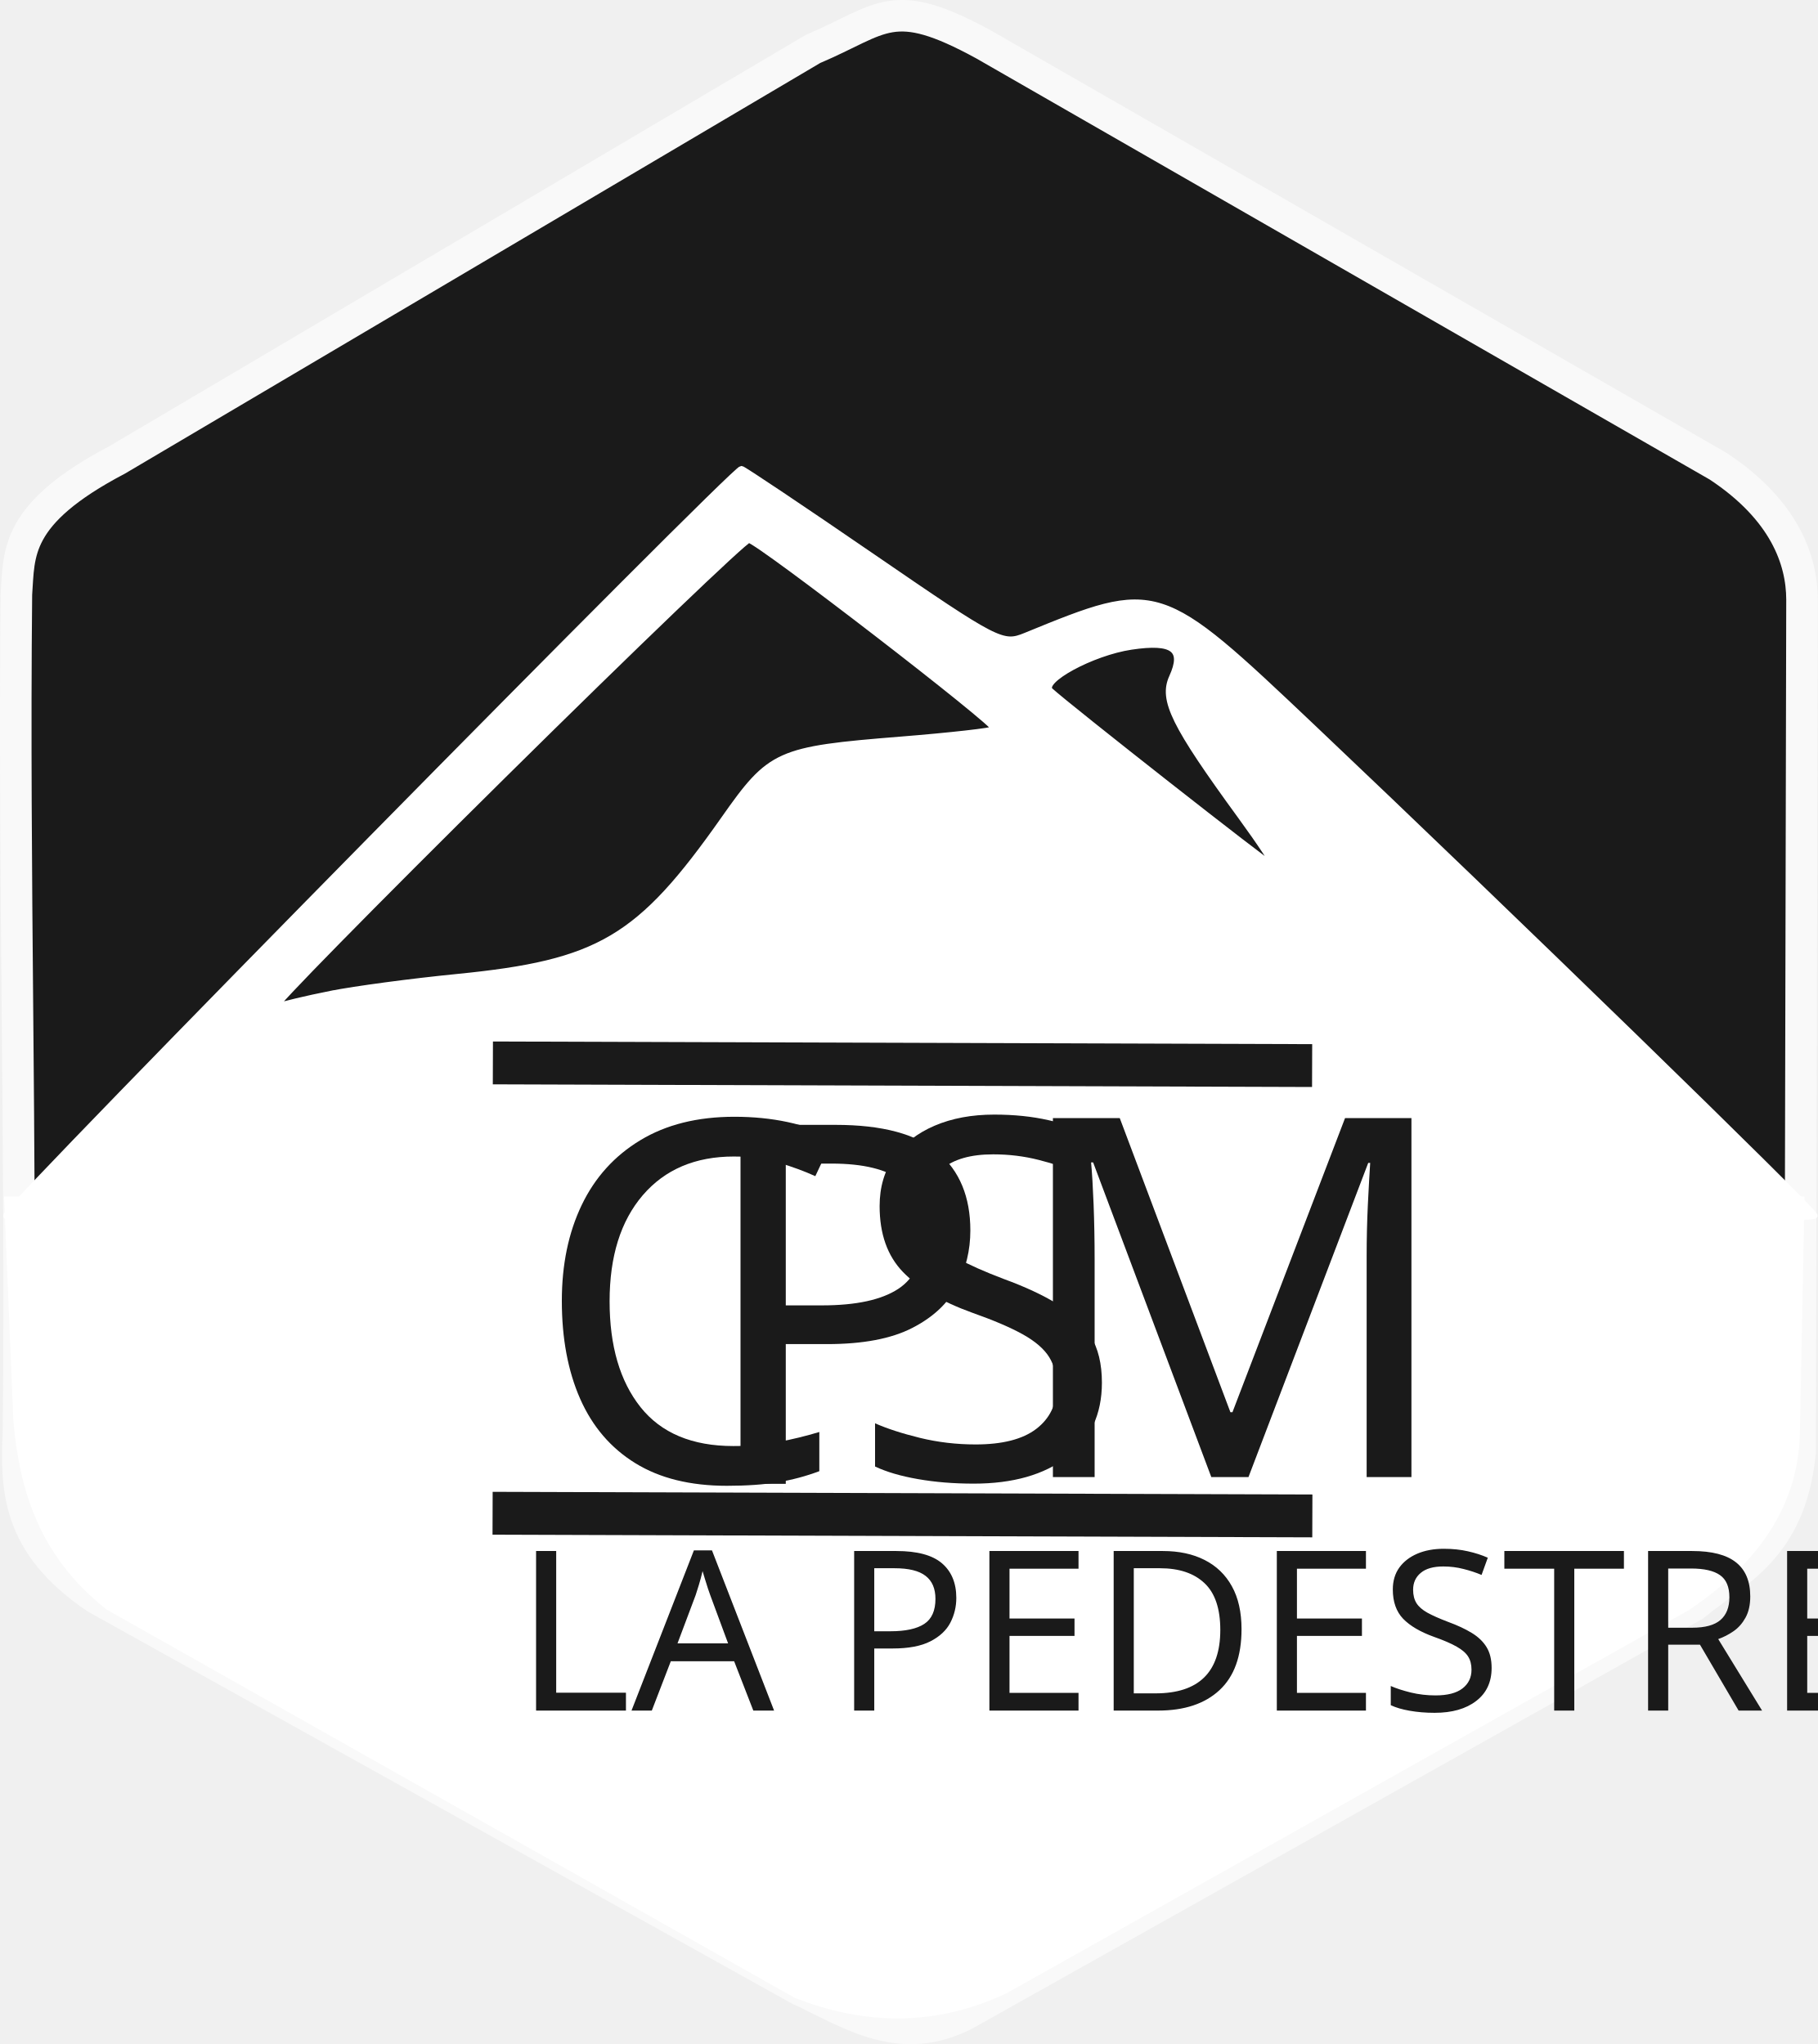
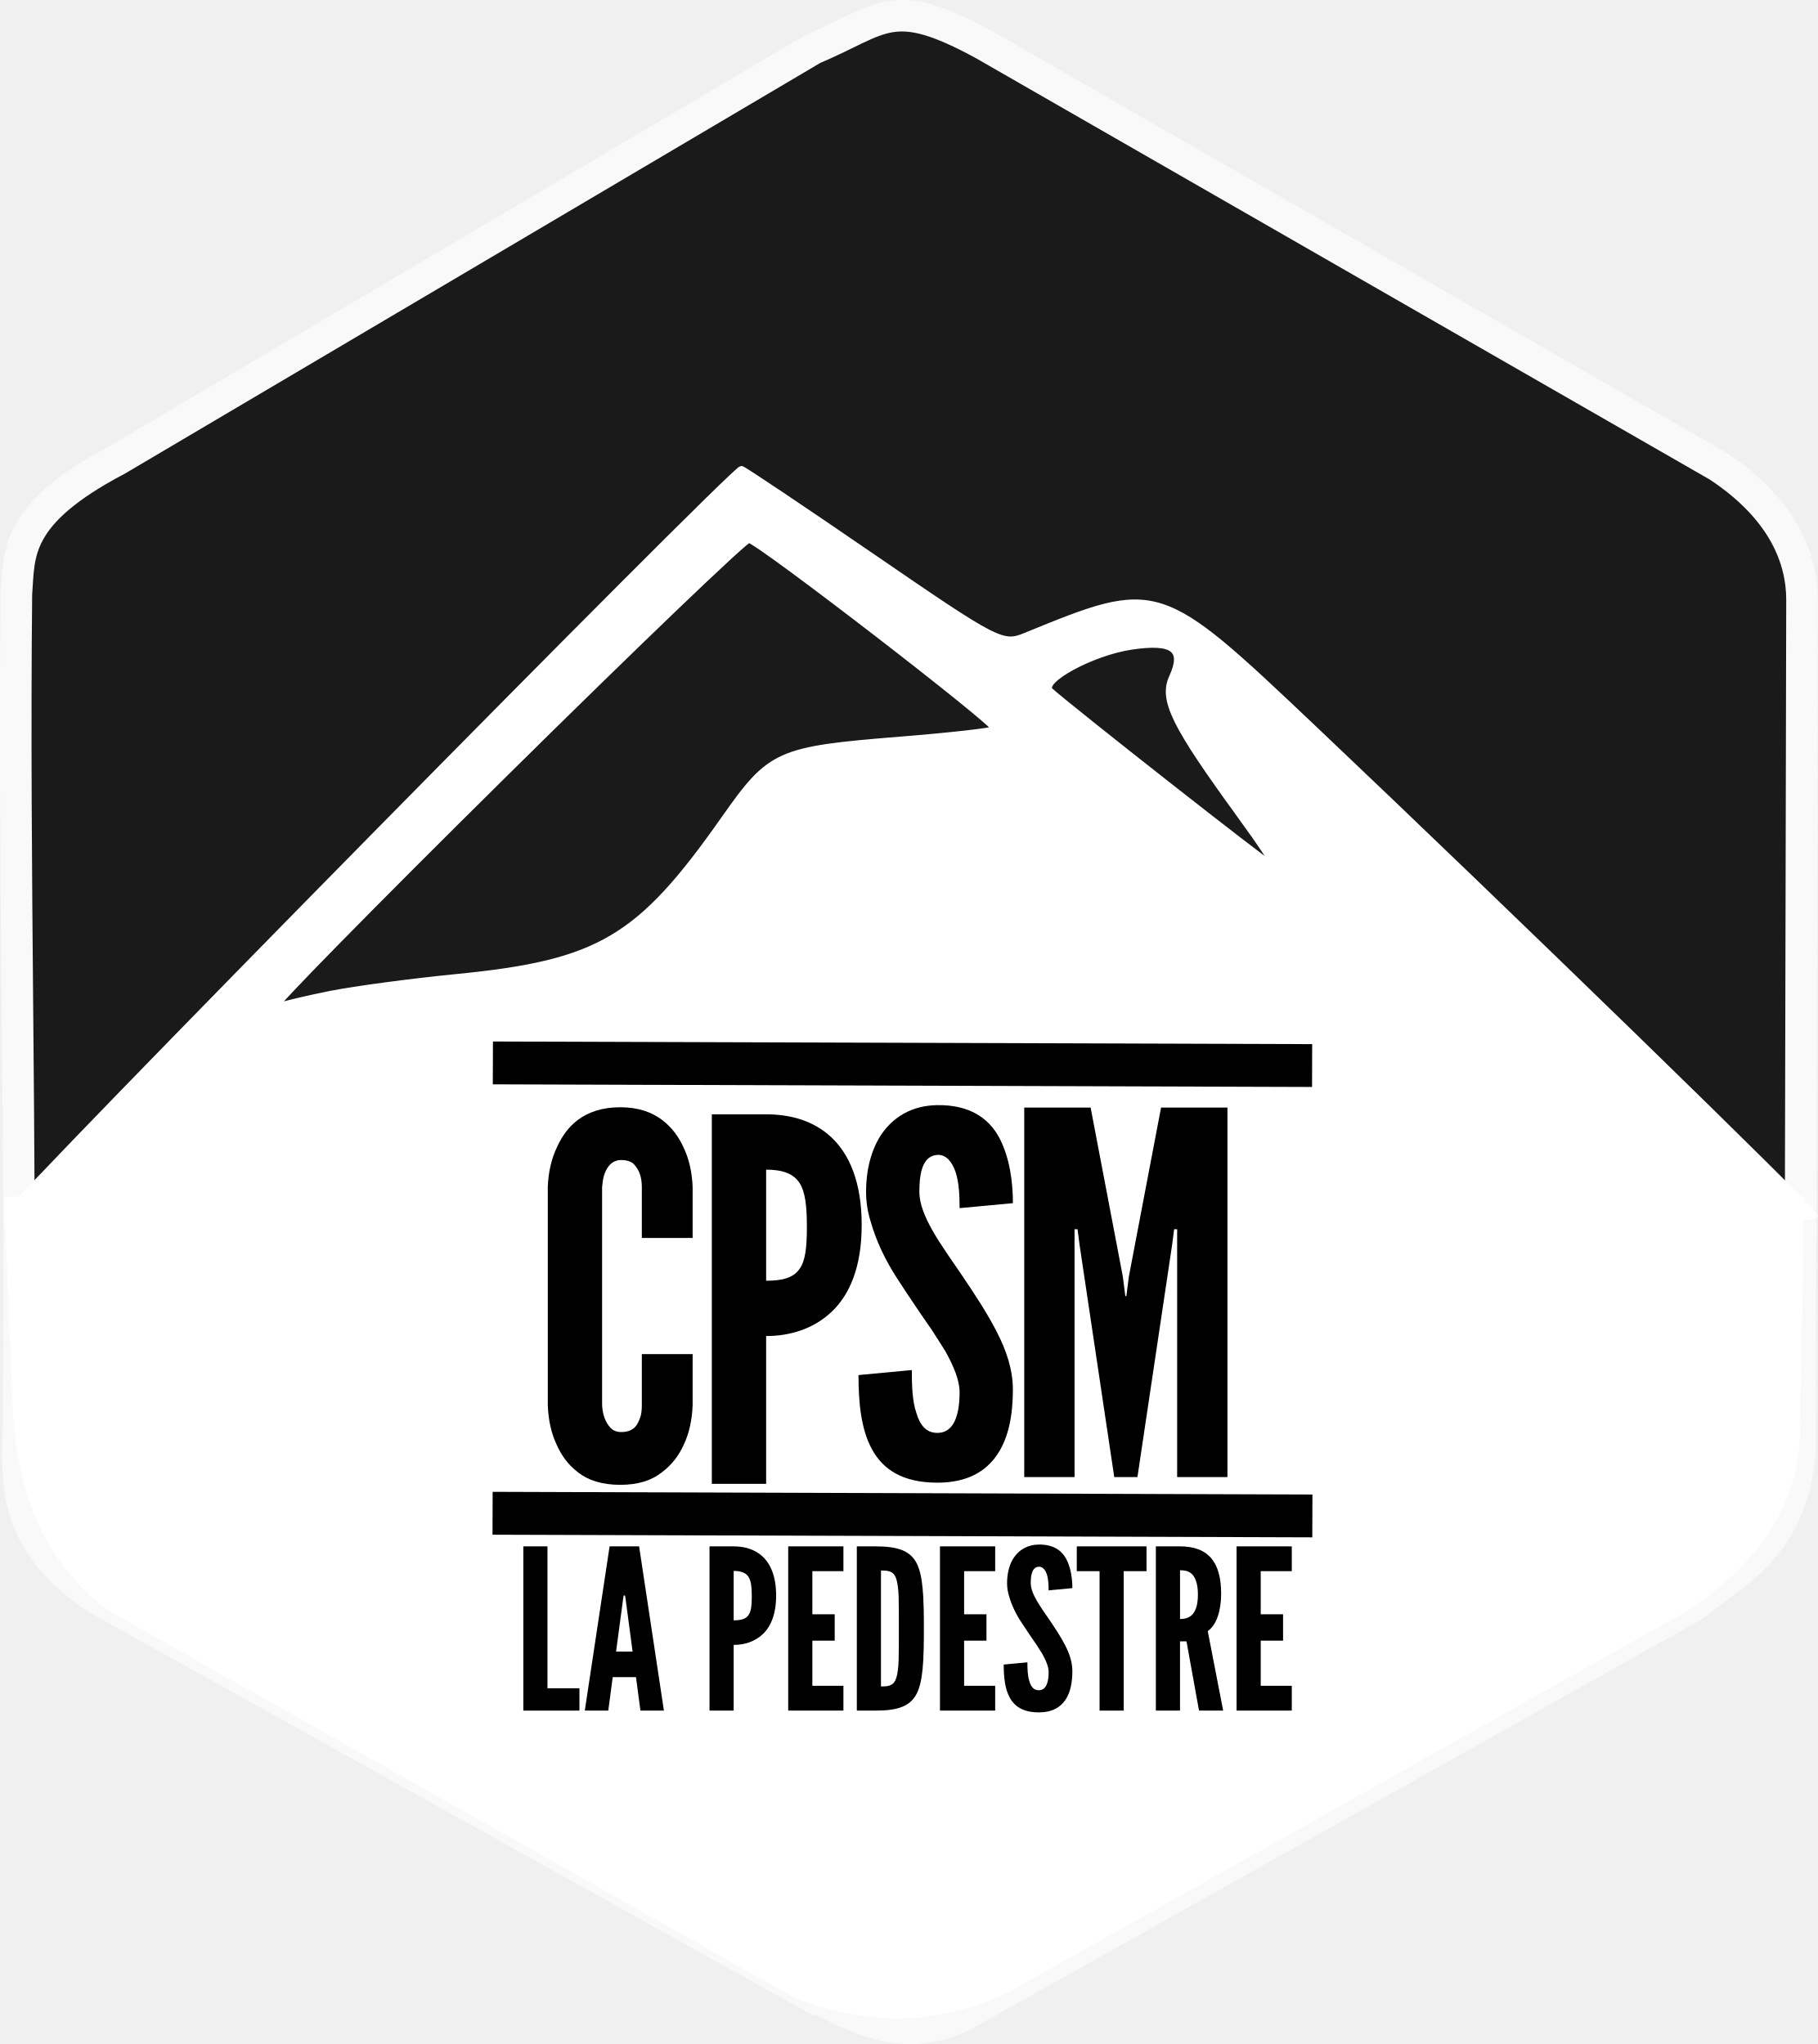
<svg xmlns="http://www.w3.org/2000/svg" width="80.698mm" height="90.765mm" viewBox="0 0 80.698 90.765" version="1.1" id="svg27657">
  <defs id="defs27654" />
  <g id="layer1" transform="translate(117.6948,-214.6065)">
-     <g id="g1098" transform="matrix(0.2645833,0,0,0.2645833,-143.0095,-223.1752)">
-       <path style="fill:#1a1a1a;fill-opacity:1;stroke:#f9f9f9;stroke-width:5.291;stroke-dasharray:none;stroke-opacity:1;paint-order:markers fill stroke" d="m 229.554,1988.4 -117.731,-65.563 c -13.526,-9.113 -13.451,-18.621 -13.042,-28.199 0.47,-48.263 -0.823,-93.527 -0.352,-140.291 0.501,-6.825 -0.406,-13.46 16.92,-22.559 l 116.742,-68.967 c 11.792,-4.993 13.18,-9.195 28.688,-0.718 l 123.167,70.742 c 11.126,7.343 14.065,15.75 14.087,22.362 l -0.319,143.136 c -1.629,16.306 -10.763,19.875 -17.749,25.698 l -122.211,68.589 c -11.033,5.775 -19.414,-0.116 -28.199,-4.23 z" id="path1724" />
-       <path style="fill:#ffffff;stroke:#ffffff;stroke-width:1" d="m 96.714,1858.651 c 0.805,-2.162 122.042,-125.343 123.365,-125.343 0.284,0 10.229,6.667 22.1,14.814 20.92,14.359 21.705,14.764 25.581,13.178 22.249,-9.108 22.38,-9.066 48.23,15.434 32.234,30.549 83.703,80.63 84.163,81.892 0.267,0.732 -60.288,1.218 -151.72,1.218 -89.096,0 -151.98,-0.494 -151.72,-1.193 z m 54.458,-37.247 c 4.013,-0.802 13.543,-2.075 21.179,-2.829 23.909,-2.36 30.62,-6.33 44.783,-26.491 7.844,-11.166 9.014,-11.691 29.729,-13.355 8.299,-0.666 15.339,-1.462 15.645,-1.767 0.629,-0.628 -39.46,-31.541 -41.169,-31.746 -0.608,-0.073 -19.132,17.692 -41.165,39.478 -22.033,21.786 -39.214,39.286 -38.179,38.889 1.035,-0.397 5.164,-1.378 9.177,-2.18 z m 152.663,-29.823 c -11.204,-15.375 -13.241,-19.509 -11.498,-23.33 2.139,-4.691 0.171,-6.155 -6.859,-5.102 -6.595,0.988 -15.338,5.748 -13.563,7.384 2.964,2.731 36.894,29.373 37.408,29.373 0.319,0 -2.151,-3.746 -5.487,-8.325 z" id="path1726" />
-       <path style="fill:#ffffff;fill-opacity:1;stroke:#ffffff;stroke-width:7.191;stroke-dasharray:none;stroke-opacity:1;paint-order:markers fill stroke" d="m 100.107,1859.029 h 294.681 l -0.705,35.954 c -0.187,9.536 -4.787,18.581 -16.919,26.789 l -114.207,64.153 c -10.81,5.084 -21.619,4.923 -32.429,0.705 l -114.912,-64.858 c -10.168,-8.072 -13.169,-18.192 -14.1,-28.904 z" id="path1728" />
-       <text xml:space="preserve" style="font-size:84.382px;font-family:'League Gothic';-inkscape-font-specification:'League Gothic';fill:#1a1a1a;fill-opacity:1;stroke:none;stroke-width:7.191;stroke-dasharray:none;stroke-opacity:1;paint-order:markers fill stroke" x="184.801" y="1903.178" id="text1732" transform="scale(1.000025,0.9999755)">
-         <tspan id="tspan1730" x="184.801" y="1903.178" style="fill:#1a1a1a;stroke-width:7.191">C</tspan>
-       </text>
-       <text xml:space="preserve" style="font-size:84.382px;font-family:'League Gothic';-inkscape-font-specification:'League Gothic';fill:#1a1a1a;fill-opacity:1;stroke:none;stroke-width:7.191;stroke-dasharray:none;stroke-opacity:1;paint-order:markers fill stroke" x="211.734" y="1903.692" id="text1736" transform="scale(1.000025,0.9999755)">
-         <tspan id="tspan1734" x="211.734" y="1903.692" style="fill:#1a1a1a;stroke-width:7.191">P</tspan>
-       </text>
-       <text xml:space="preserve" style="font-size:84.382px;font-family:'League Gothic';-inkscape-font-specification:'League Gothic';fill:#1a1a1a;fill-opacity:1;stroke:none;stroke-width:7.191;stroke-dasharray:none;stroke-opacity:1;paint-order:markers fill stroke" x="238.198" y="1902.815" id="text1740" transform="scale(1.000025,0.9999755)">
-         <tspan id="tspan1738" x="238.198" y="1902.815" style="fill:#1a1a1a;stroke-width:7.191">S</tspan>
-       </text>
-       <text xml:space="preserve" style="font-size:84.382px;font-family:'League Gothic';-inkscape-font-specification:'League Gothic';fill:#1a1a1a;fill-opacity:1;stroke:none;stroke-width:7.191;stroke-dasharray:none;stroke-opacity:1;paint-order:markers fill stroke" x="264.149" y="1902.559" id="text1744" transform="scale(1.000025,0.9999755)">
-         <tspan id="tspan1742" x="264.149" y="1902.559" style="fill:#1a1a1a;stroke-width:7.191">M</tspan>
-       </text>
-       <path style="fill:#88aa00;fill-opacity:1;stroke:#1a1a1a;stroke-width:7.191;stroke-dasharray:none;stroke-opacity:1;paint-order:markers fill stroke" d="m 178.329,1908.581 137.544,0.447" id="path1746" />
-       <path style="fill:#aad400;fill-opacity:1;stroke:#1a1a1a;stroke-width:7.191;stroke-dasharray:none;stroke-opacity:1;paint-order:markers fill stroke" d="m 178.377,1832.999 137.46,0.447" id="path1748" />
-       <text xml:space="preserve" style="font-size:37.503px;font-family:'League Gothic';-inkscape-font-specification:'League Gothic';fill:#1a1a1a;fill-opacity:1;stroke:none;stroke-width:7.191;stroke-dasharray:none;stroke-opacity:1;paint-order:markers fill stroke" x="181.982" y="1941.749" id="text1752" transform="scale(1.000025,0.9999755)">
-         <tspan id="tspan1750" x="181.982" y="1941.749" style="fill:#1a1a1a;stroke-width:7.191">LA PEDESTRE</tspan>
-       </text>
+     <g id="g3424">
+       <path style="fill:#1a1a1a;fill-opacity:1;stroke:#f9f9f9;stroke-width:1.4;stroke-dasharray:none;stroke-opacity:1;paint-order:markers fill stroke" d="m -82.273,302.922 -31.15,-17.347 c -3.579,-2.411 -3.559,-4.927 -3.451,-7.461 0.124,-12.77 -0.218,-24.746 -0.093,-37.119 0.133,-1.806 -0.107,-3.561 4.477,-5.969 l 30.888,-18.248 c 3.12,-1.321 3.487,-2.433 7.59,-0.19 l 32.588,18.717 c 2.944,1.943 3.721,4.167 3.727,5.917 l -0.084,37.871 c -0.431,4.314 -2.848,5.259 -4.696,6.799 l -32.335,18.148 c -2.919,1.528 -5.137,-0.031 -7.461,-1.119 z" id="path1724" />
+       <path style="fill:#ffffff;stroke:#ffffff;stroke-width:0.265" d="m -117.421,268.593 c 0.213,-0.572 32.29,-33.164 32.64,-33.164 0.075,0 2.706,1.764 5.847,3.92 5.535,3.799 5.743,3.906 6.768,3.487 5.887,-2.41 5.921,-2.399 12.761,4.083 8.529,8.083 22.146,21.333 22.268,21.667 0.071,0.194 -15.951,0.322 -40.143,0.322 -23.573,0 -40.211,-0.131 -40.143,-0.316 z m 14.409,-9.855 c 1.062,-0.212 3.583,-0.549 5.604,-0.748 6.326,-0.624 8.102,-1.675 11.849,-7.009 2.075,-2.954 2.385,-3.093 7.866,-3.534 2.196,-0.176 4.059,-0.387 4.139,-0.468 0.166,-0.166 -10.44,-8.345 -10.893,-8.399 -0.161,-0.019 -5.062,4.681 -10.892,10.445 -5.83,5.764 -10.375,10.394 -10.102,10.289 0.274,-0.105 1.366,-0.364 2.428,-0.577 z m 40.392,-7.891 c -2.964,-4.068 -3.503,-5.162 -3.042,-6.173 0.566,-1.241 0.045,-1.629 -1.815,-1.35 -1.745,0.261 -4.058,1.521 -3.589,1.954 0.784,0.723 9.761,7.772 9.897,7.772 0.084,0 -0.569,-0.991 -1.452,-2.203 z" id="path1726" />
+       <path style="fill:#ffffff;fill-opacity:1;stroke:#ffffff;stroke-width:1.903;stroke-dasharray:none;stroke-opacity:1;paint-order:markers fill stroke" d="m -116.523,268.693 h 77.968 l -0.187,9.513 c -0.05,2.523 -1.267,4.916 -4.477,7.088 l -30.217,16.974 c -2.86,1.345 -5.72,1.303 -8.58,0.187 l -30.404,-17.16 c -2.69,-2.136 -3.484,-4.813 -3.731,-7.648 z" id="path1728" />
+       <g id="g3320">
+         <g aria-label="C" transform="scale(1.000025,0.9999755)" id="text1732" style="font-size:22.326px;font-family:'League Gothic';-inkscape-font-specification:'League Gothic';stroke-width:1.903;paint-order:markers fill stroke">
+           <path d="m -86.944,274.743 v 2.255 c -0.022,0.67 -0.156,1.273 -0.402,1.786 -0.201,0.447 -0.513,0.871 -0.96,1.206 -0.447,0.357 -1.049,0.558 -1.853,0.558 -0.804,0 -1.429,-0.201 -1.875,-0.558 -0.447,-0.335 -0.737,-0.759 -0.938,-1.206 -0.246,-0.513 -0.38,-1.116 -0.402,-1.786 v -9.667 c 0.022,-0.647 0.156,-1.25 0.402,-1.764 0.201,-0.447 0.491,-0.893 0.938,-1.228 0.447,-0.335 1.072,-0.558 1.875,-0.558 0.804,0 1.407,0.223 1.853,0.558 0.447,0.335 0.759,0.781 0.96,1.228 0.246,0.513 0.38,1.116 0.402,1.764 v 2.255 h -2.255 v -2.255 c 0,-0.447 -0.112,-0.759 -0.357,-1.027 -0.112,-0.112 -0.313,-0.179 -0.558,-0.179 -0.424,0 -0.625,0.313 -0.737,0.603 -0.067,0.179 -0.089,0.38 -0.112,0.603 v 9.667 c 0.022,0.469 0.156,0.781 0.38,1.027 0.112,0.112 0.268,0.179 0.469,0.179 0.513,0 0.714,-0.268 0.826,-0.603 0.067,-0.156 0.089,-0.357 0.089,-0.603 v -2.255 z" id="path3322" />
+         </g>
+         <g aria-label="P" transform="scale(1.000025,0.9999755)" id="text1736" style="font-size:22.326px;font-family:'League Gothic';-inkscape-font-specification:'League Gothic';stroke-width:1.903;paint-order:markers fill stroke">
+           <path d="m -86.092,264.095 h 2.411 c 1.049,0 2.099,0.268 2.902,1.027 0.804,0.759 1.34,2.009 1.34,3.885 0,1.875 -0.536,3.103 -1.34,3.862 -0.804,0.759 -1.853,1.072 -2.902,1.072 v 6.564 h -2.411 z m 2.411,7.39 c 0.737,0 1.206,-0.134 1.474,-0.513 0.268,-0.357 0.335,-0.96 0.335,-1.875 0,-0.915 -0.067,-1.563 -0.335,-1.965 -0.268,-0.402 -0.737,-0.58 -1.474,-0.58 z" id="path3325" />
+         </g>
+         <g aria-label="S" transform="scale(1.000025,0.9999755)" id="text1740" style="font-size:22.326px;font-family:'League Gothic';-inkscape-font-specification:'League Gothic';stroke-width:1.903;paint-order:markers fill stroke">
+           <path d="m -75.093,268.261 c 0,-0.536 -0.022,-1.139 -0.179,-1.607 -0.156,-0.447 -0.402,-0.759 -0.781,-0.759 -0.625,0.022 -0.826,0.67 -0.826,1.63 0,0.558 0.246,1.139 0.603,1.764 0.357,0.625 0.826,1.273 1.295,1.965 0.558,0.826 1.116,1.674 1.54,2.501 0.424,0.826 0.714,1.674 0.714,2.567 0,1.094 -0.179,2.121 -0.692,2.88 -0.513,0.759 -1.34,1.25 -2.657,1.25 -1.54,0 -2.411,-0.58 -2.902,-1.474 -0.491,-0.893 -0.603,-2.076 -0.603,-3.304 l 2.367,-0.223 c 0,0.692 0.022,1.384 0.201,1.898 0.156,0.536 0.424,0.893 0.938,0.893 0.714,0 0.982,-0.759 0.982,-1.808 0,-0.536 -0.268,-1.161 -0.625,-1.808 -0.201,-0.313 -0.402,-0.647 -0.625,-0.982 -0.469,-0.67 -0.982,-1.429 -1.518,-2.255 -0.536,-0.826 -0.938,-1.674 -1.183,-2.545 -0.134,-0.424 -0.201,-0.871 -0.201,-1.317 0,-0.893 0.201,-1.853 0.714,-2.59 0.513,-0.714 1.295,-1.228 2.434,-1.25 1.451,-0.022 2.3,0.58 2.768,1.451 0.469,0.893 0.603,1.987 0.603,2.902 z" id="path3328" />
+         </g>
+         <g aria-label="M" transform="scale(1.000025,0.9999755)" id="text1744" style="font-size:22.326px;font-family:'League Gothic';-inkscape-font-specification:'League Gothic';stroke-width:1.903;paint-order:markers fill stroke">
+           <path d="m -68.227,280.205 -1.54,-10.315 -0.089,-0.692 h -0.134 v 11.007 h -2.233 v -16.41 h 2.947 l 1.429,7.502 0.112,0.871 h 0.045 l 0.112,-0.871 1.429,-7.502 h 2.947 v 16.41 h -2.233 v -11.007 h -0.134 l -0.089,0.692 -1.54,10.315 z" id="path3331" />
+         </g>
+         <g id="path1746">
+           <path style="color:#000000;stroke-width:1.903;-inkscape-stroke:none;paint-order:markers fill stroke" d="m -95.827,281.804 36.392,0.118" id="path3365" />
+           <path style="color:#000000;-inkscape-stroke:none;paint-order:markers fill stroke" d="m -95.824,280.852 -0.006,1.904 36.393,0.117 0.006,-1.902 z" id="path3367" />
+         </g>
+         <g id="path1748">
+           <path style="color:#000000;stroke-width:1.903;-inkscape-stroke:none;paint-order:markers fill stroke" d="m -95.814,261.806 36.37,0.118" id="path3371" />
+           <path style="color:#000000;-inkscape-stroke:none;paint-order:markers fill stroke" d="m -95.811,260.855 -0.006,1.902 36.369,0.117 0.006,-1.902 z" id="path3373" />
+         </g>
+         <g aria-label="LA PEDESTRE" transform="scale(1.000025,0.9999755)" id="text1752" style="font-size:9.923px;font-family:'League Gothic';-inkscape-font-specification:'League Gothic';stroke-width:1.903;paint-order:markers fill stroke">
+           <path d="m -94.46,283.281 h 1.072 v 6.301 h 1.419 v 0.992 h -2.491 z" id="path3334" />
+           <path d="m -91.731,290.574 1.101,-7.293 h 1.31 l 1.101,7.293 h -1.042 l -0.198,-1.488 h -1.032 l -0.198,1.488 z m 1.816,-4.922 -0.03,-0.189 h -0.06 l -0.03,0.189 -0.308,2.302 h 0.734 z" id="path3336" />
+           <path d="m -86.194,283.281 h 1.072 c 0.466,0 0.933,0.119 1.29,0.456 0.357,0.337 0.595,0.893 0.595,1.727 0,0.834 -0.238,1.379 -0.595,1.717 -0.357,0.337 -0.824,0.476 -1.29,0.476 v 2.917 h -1.072 z m 1.072,3.284 c 0.327,0 0.536,-0.059 0.655,-0.228 0.119,-0.159 0.149,-0.427 0.149,-0.834 0,-0.407 -0.03,-0.695 -0.149,-0.873 -0.119,-0.179 -0.327,-0.258 -0.655,-0.258 z" id="path3338" />
+           <path d="m -82.701,283.281 h 2.451 v 1.101 h -1.379 v 1.915 h 0.992 v 1.171 h -0.992 v 2.004 h 1.379 v 1.101 h -2.451 z" id="path3340" />
+           <path d="m -79.655,290.574 v -7.293 h 0.843 c 0.992,0 1.528,0.198 1.816,0.754 0.278,0.556 0.318,1.469 0.318,2.897 0,1.429 -0.04,2.332 -0.318,2.888 -0.288,0.556 -0.824,0.754 -1.816,0.754 z m 1.072,-1.072 c 0.367,0 0.576,-0.04 0.685,-0.397 0.05,-0.169 0.089,-0.427 0.099,-0.774 0.01,-0.347 0.01,-0.814 0.01,-1.409 0,-0.595 0,-1.062 -0.01,-1.409 -0.01,-0.337 -0.05,-0.595 -0.099,-0.774 -0.109,-0.347 -0.318,-0.387 -0.685,-0.387 z" id="path3342" />
+           <path d="m -75.964,283.281 h 2.451 v 1.101 h -1.379 v 1.915 h 0.992 v 1.171 h -0.992 v 2.004 h 1.379 v 1.101 h -2.451 z" id="path3344" />
+           <path d="m -71.141,285.235 c 0,-0.238 -0.01,-0.506 -0.079,-0.714 -0.069,-0.198 -0.179,-0.337 -0.347,-0.337 -0.278,0.01 -0.367,0.298 -0.367,0.724 0,0.248 0.109,0.506 0.268,0.784 0.159,0.278 0.367,0.566 0.576,0.873 0.248,0.367 0.496,0.744 0.685,1.111 0.189,0.367 0.318,0.744 0.318,1.141 0,0.486 -0.079,0.943 -0.308,1.28 -0.228,0.337 -0.595,0.556 -1.181,0.556 -0.685,0 -1.072,-0.258 -1.29,-0.655 -0.218,-0.397 -0.268,-0.923 -0.268,-1.469 l 1.052,-0.099 c 0,0.308 0.01,0.615 0.089,0.843 0.069,0.238 0.189,0.397 0.417,0.397 0.318,0 0.437,-0.337 0.437,-0.804 0,-0.238 -0.119,-0.516 -0.278,-0.804 -0.089,-0.139 -0.179,-0.288 -0.278,-0.437 -0.208,-0.298 -0.437,-0.635 -0.675,-1.002 -0.238,-0.367 -0.417,-0.744 -0.526,-1.131 -0.06,-0.189 -0.089,-0.387 -0.089,-0.585 0,-0.397 0.089,-0.824 0.318,-1.151 0.228,-0.318 0.576,-0.546 1.082,-0.556 0.645,-0.01 1.022,0.258 1.23,0.645 0.208,0.397 0.268,0.883 0.268,1.29 z" id="path3346" />
+           <path d="m -69.891,284.382 v -1.101 h 3.096 v 1.101 h -1.012 v 6.192 h -1.072 v -6.192 z" id="path3348" />
+           <path d="m -64.464,290.574 -0.556,-3.076 h -0.288 v 3.076 h -1.072 v -7.293 h 1.072 c 1.28,0 1.826,0.724 1.826,2.104 0,0.724 -0.189,1.379 -0.595,1.657 l 0.685,3.532 z m -0.843,-4.068 c 0.149,0 0.347,-0.02 0.506,-0.159 0.159,-0.139 0.288,-0.407 0.288,-0.923 0,-0.516 -0.129,-0.794 -0.288,-0.933 -0.159,-0.139 -0.357,-0.149 -0.506,-0.149 z" id="path3350" />
+           <path d="m -62.797,283.281 h 2.451 v 1.101 h -1.379 v 1.915 h 0.992 v 1.171 h -0.992 v 2.004 h 1.379 v 1.101 h -2.451 z" id="path3352" />
+         </g>
+       </g>
    </g>
  </g>
</svg>
